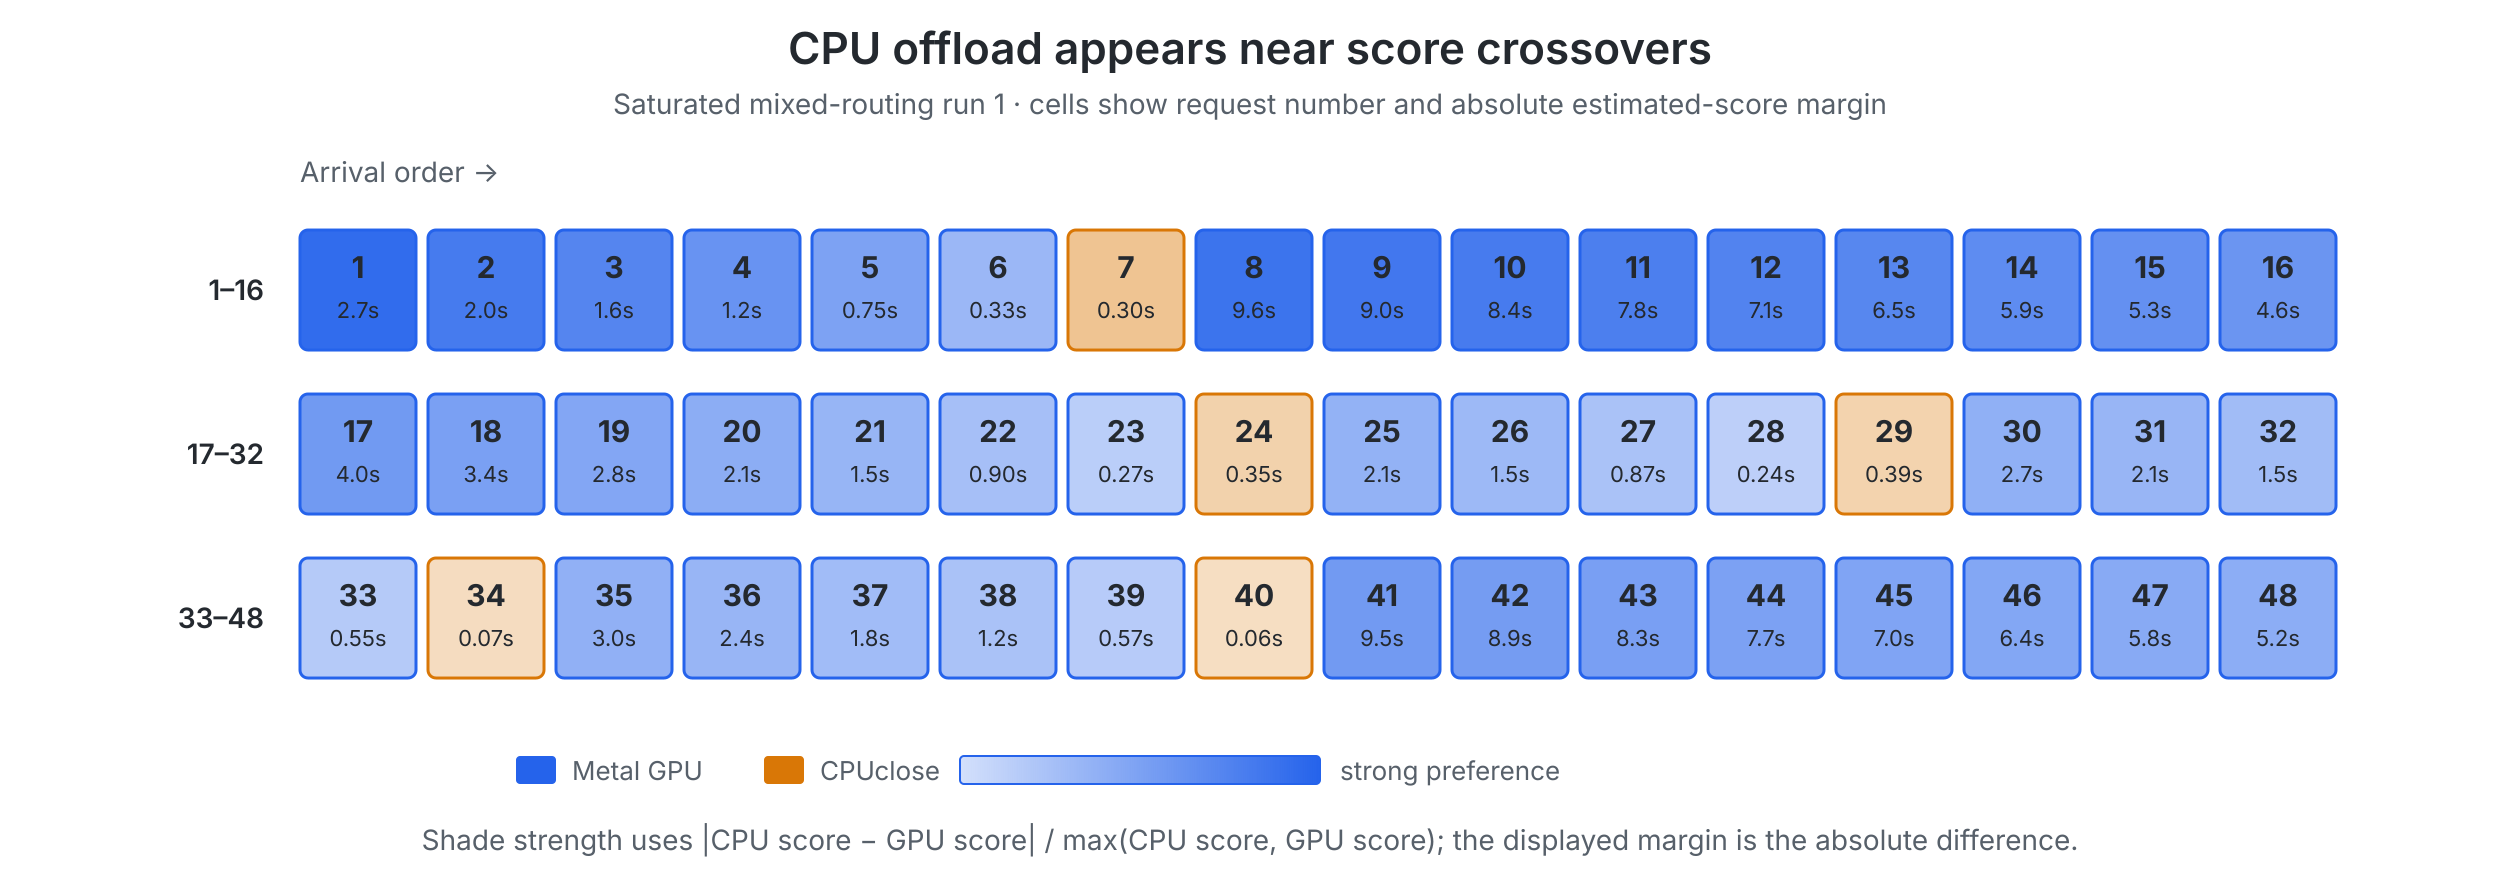
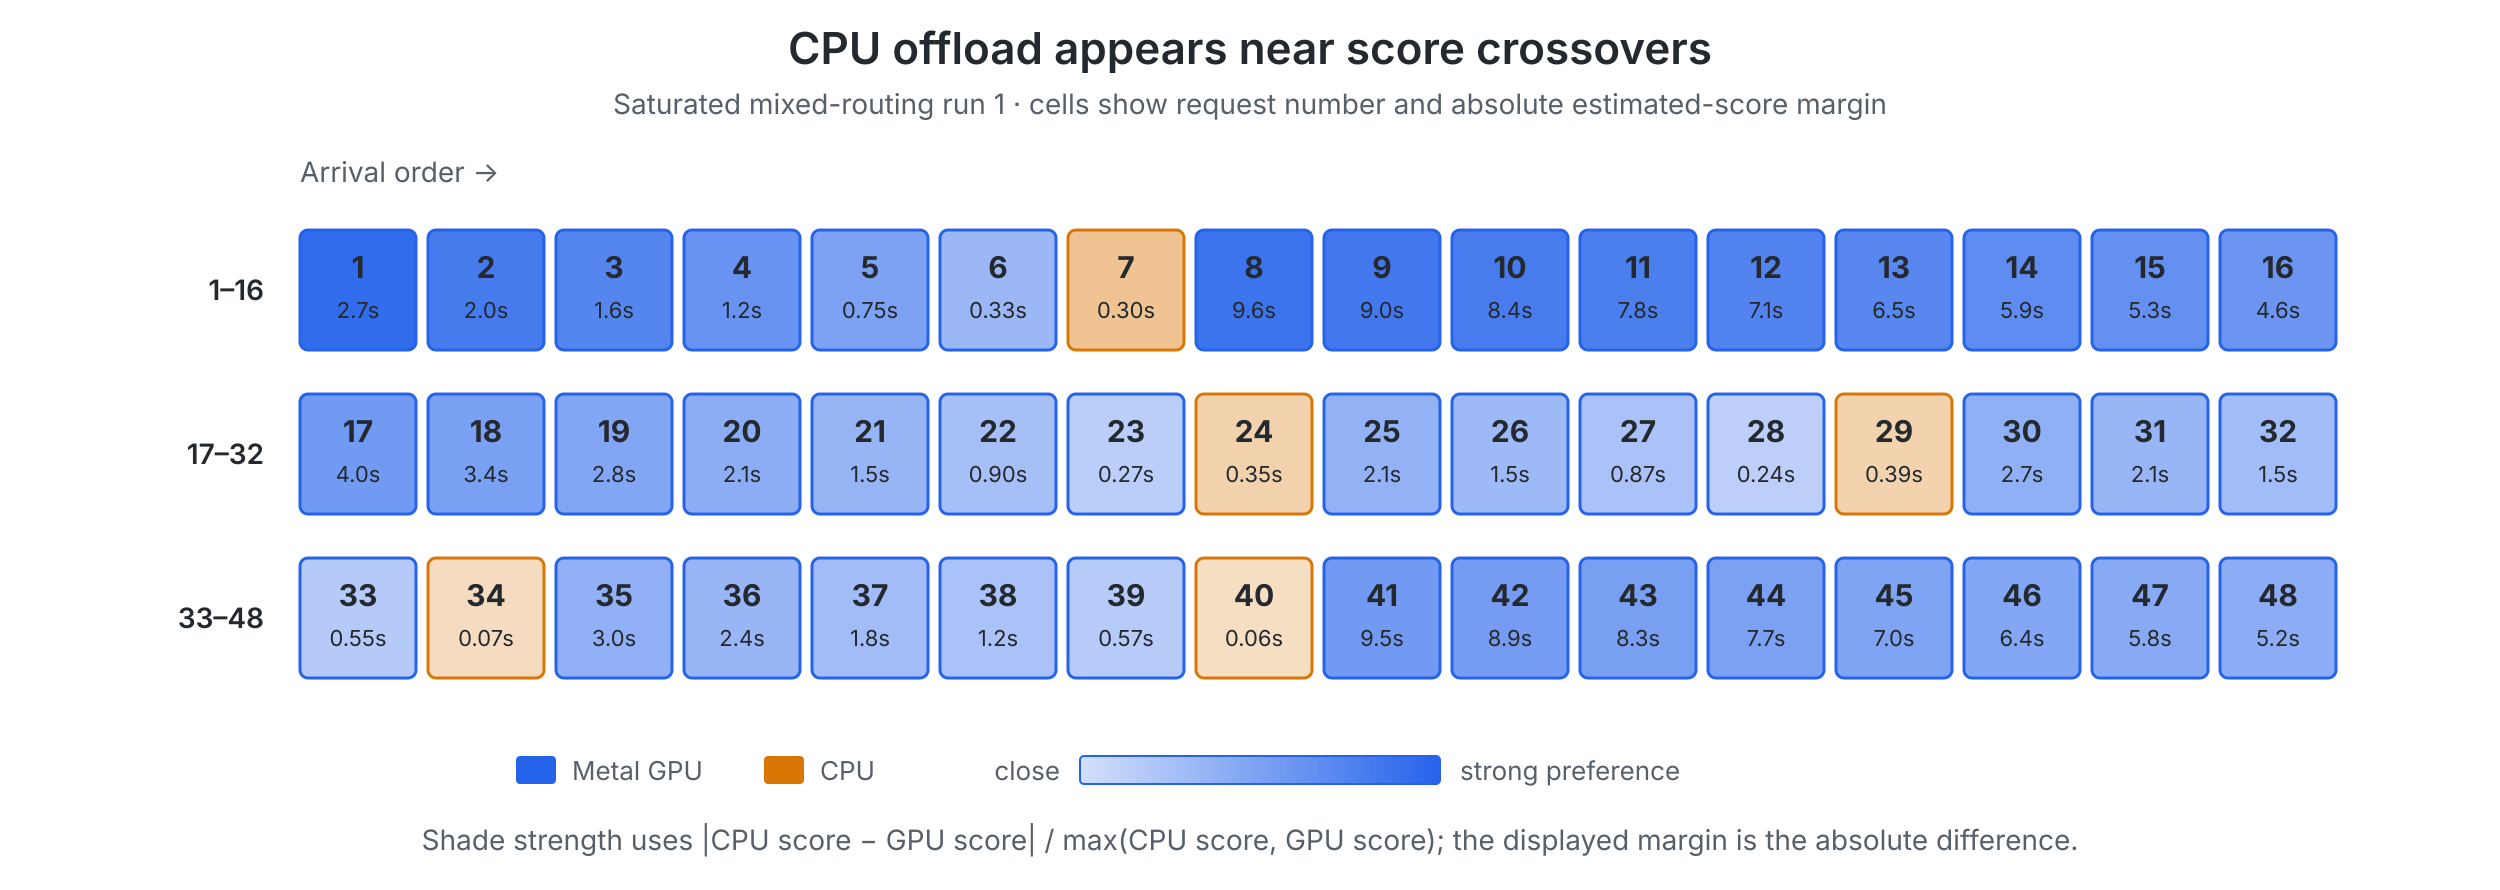
<svg xmlns="http://www.w3.org/2000/svg" width="1250" height="445" viewBox="0 0 1250 445" role="img" aria-labelledby="title desc">
  <style>text{font-family:-apple-system,BlinkMacSystemFont,"Segoe UI",sans-serif;fill:#24292f}.title{font-size:22px;font-weight:600}.subtitle,.note{font-size:14px;fill:#57606a}.row{font-size:14px;font-weight:600}.number{font-size:15px;font-weight:700}.margin{font-size:11px}.legend{font-size:13px;fill:#57606a}</style>
  <defs>
    <linearGradient id="gpuStrength" x1="0" x2="1">
      <stop offset="0" stop-color="#2563eb" stop-opacity=".20" />
      <stop offset="1" stop-color="#2563eb" />
    </linearGradient>
  </defs>
  <rect width="1250" height="445" fill="white" />
  <text x="625" y="32" text-anchor="middle" class="title">CPU offload appears near score crossovers</text>
  <text x="625" y="57" text-anchor="middle" class="subtitle">Saturated mixed-routing run 1 · cells show request number and absolute estimated-score margin</text>
  <text x="150" y="91" class="note">Arrival order →</text>
  <text x="132" y="150" text-anchor="end" class="row">1–16</text>
  <text x="132" y="232" text-anchor="end" class="row">17–32</text>
  <text x="132" y="314" text-anchor="end" class="row">33–48</text>
  <g>
    <rect x="150" y="115" width="58" height="60" rx="4" fill="#2563eb" fill-opacity="0.941" stroke="#2563eb" stroke-width="1.5" />
    <text x="179" y="139" text-anchor="middle" class="number">1</text>
    <text x="179" y="159" text-anchor="middle" class="margin">2.7s</text>
  </g>
  <g>
    <rect x="214" y="115" width="58" height="60" rx="4" fill="#2563eb" fill-opacity="0.846" stroke="#2563eb" stroke-width="1.5" />
    <text x="243" y="139" text-anchor="middle" class="number">2</text>
    <text x="243" y="159" text-anchor="middle" class="margin">2.0s</text>
  </g>
  <g>
    <rect x="278" y="115" width="58" height="60" rx="4" fill="#2563eb" fill-opacity="0.774" stroke="#2563eb" stroke-width="1.5" />
    <text x="307" y="139" text-anchor="middle" class="number">3</text>
    <text x="307" y="159" text-anchor="middle" class="margin">1.6s</text>
  </g>
  <g>
    <rect x="342" y="115" width="58" height="60" rx="4" fill="#2563eb" fill-opacity="0.691" stroke="#2563eb" stroke-width="1.5" />
    <text x="371" y="139" text-anchor="middle" class="number">4</text>
    <text x="371" y="159" text-anchor="middle" class="margin">1.2s</text>
  </g>
  <g>
    <rect x="406" y="115" width="58" height="60" rx="4" fill="#2563eb" fill-opacity="0.592" stroke="#2563eb" stroke-width="1.5" />
    <text x="435" y="139" text-anchor="middle" class="number">5</text>
    <text x="435" y="159" text-anchor="middle" class="margin">0.75s</text>
  </g>
  <g>
    <rect x="470" y="115" width="58" height="60" rx="4" fill="#2563eb" fill-opacity="0.458" stroke="#2563eb" stroke-width="1.5" />
    <text x="499" y="139" text-anchor="middle" class="number">6</text>
    <text x="499" y="159" text-anchor="middle" class="margin">0.33s</text>
  </g>
  <g>
    <rect x="534" y="115" width="58" height="60" rx="4" fill="#d97706" fill-opacity="0.437" stroke="#d97706" stroke-width="1.5" />
    <text x="563" y="139" text-anchor="middle" class="number">7</text>
    <text x="563" y="159" text-anchor="middle" class="margin">0.30s</text>
  </g>
  <g>
    <rect x="598" y="115" width="58" height="60" rx="4" fill="#2563eb" fill-opacity="0.887" stroke="#2563eb" stroke-width="1.5" />
    <text x="627" y="139" text-anchor="middle" class="number">8</text>
    <text x="627" y="159" text-anchor="middle" class="margin">9.6s</text>
  </g>
  <g>
    <rect x="662" y="115" width="58" height="60" rx="4" fill="#2563eb" fill-opacity="0.865" stroke="#2563eb" stroke-width="1.5" />
    <text x="691" y="139" text-anchor="middle" class="number">9</text>
    <text x="691" y="159" text-anchor="middle" class="margin">9.0s</text>
  </g>
  <g>
    <rect x="726" y="115" width="58" height="60" rx="4" fill="#2563eb" fill-opacity="0.842" stroke="#2563eb" stroke-width="1.5" />
    <text x="755" y="139" text-anchor="middle" class="number">10</text>
    <text x="755" y="159" text-anchor="middle" class="margin">8.4s</text>
  </g>
  <g>
    <rect x="790" y="115" width="58" height="60" rx="4" fill="#2563eb" fill-opacity="0.818" stroke="#2563eb" stroke-width="1.5" />
    <text x="819" y="139" text-anchor="middle" class="number">11</text>
    <text x="819" y="159" text-anchor="middle" class="margin">7.8s</text>
  </g>
  <g>
    <rect x="854" y="115" width="58" height="60" rx="4" fill="#2563eb" fill-opacity="0.792" stroke="#2563eb" stroke-width="1.5" />
    <text x="883" y="139" text-anchor="middle" class="number">12</text>
    <text x="883" y="159" text-anchor="middle" class="margin">7.1s</text>
  </g>
  <g>
    <rect x="918" y="115" width="58" height="60" rx="4" fill="#2563eb" fill-opacity="0.766" stroke="#2563eb" stroke-width="1.5" />
    <text x="947" y="139" text-anchor="middle" class="number">13</text>
    <text x="947" y="159" text-anchor="middle" class="margin">6.5s</text>
  </g>
  <g>
    <rect x="982" y="115" width="58" height="60" rx="4" fill="#2563eb" fill-opacity="0.738" stroke="#2563eb" stroke-width="1.5" />
    <text x="1011" y="139" text-anchor="middle" class="number">14</text>
    <text x="1011" y="159" text-anchor="middle" class="margin">5.9s</text>
  </g>
  <g>
    <rect x="1046" y="115" width="58" height="60" rx="4" fill="#2563eb" fill-opacity="0.708" stroke="#2563eb" stroke-width="1.5" />
    <text x="1075" y="139" text-anchor="middle" class="number">15</text>
    <text x="1075" y="159" text-anchor="middle" class="margin">5.3s</text>
  </g>
  <g>
    <rect x="1110" y="115" width="58" height="60" rx="4" fill="#2563eb" fill-opacity="0.678" stroke="#2563eb" stroke-width="1.5" />
    <text x="1139" y="139" text-anchor="middle" class="number">16</text>
    <text x="1139" y="159" text-anchor="middle" class="margin">4.6s</text>
  </g>
  <g>
    <rect x="150" y="197" width="58" height="60" rx="4" fill="#2563eb" fill-opacity="0.645" stroke="#2563eb" stroke-width="1.5" />
    <text x="179" y="221" text-anchor="middle" class="number">17</text>
    <text x="179" y="241" text-anchor="middle" class="margin">4.0s</text>
  </g>
  <g>
    <rect x="214" y="197" width="58" height="60" rx="4" fill="#2563eb" fill-opacity="0.609" stroke="#2563eb" stroke-width="1.5" />
    <text x="243" y="221" text-anchor="middle" class="number">18</text>
    <text x="243" y="241" text-anchor="middle" class="margin">3.4s</text>
  </g>
  <g>
    <rect x="278" y="197" width="58" height="60" rx="4" fill="#2563eb" fill-opacity="0.569" stroke="#2563eb" stroke-width="1.5" />
    <text x="307" y="221" text-anchor="middle" class="number">19</text>
    <text x="307" y="241" text-anchor="middle" class="margin">2.8s</text>
  </g>
  <g>
    <rect x="342" y="197" width="58" height="60" rx="4" fill="#2563eb" fill-opacity="0.525" stroke="#2563eb" stroke-width="1.5" />
    <text x="371" y="221" text-anchor="middle" class="number">20</text>
    <text x="371" y="241" text-anchor="middle" class="margin">2.1s</text>
  </g>
  <g>
    <rect x="406" y="197" width="58" height="60" rx="4" fill="#2563eb" fill-opacity="0.474" stroke="#2563eb" stroke-width="1.5" />
    <text x="435" y="221" text-anchor="middle" class="number">21</text>
    <text x="435" y="241" text-anchor="middle" class="margin">1.5s</text>
  </g>
  <g>
    <rect x="470" y="197" width="58" height="60" rx="4" fill="#2563eb" fill-opacity="0.410" stroke="#2563eb" stroke-width="1.5" />
    <text x="499" y="221" text-anchor="middle" class="number">22</text>
    <text x="499" y="241" text-anchor="middle" class="margin">0.90s</text>
  </g>
  <g>
    <rect x="534" y="197" width="58" height="60" rx="4" fill="#2563eb" fill-opacity="0.316" stroke="#2563eb" stroke-width="1.5" />
    <text x="563" y="221" text-anchor="middle" class="number">23</text>
    <text x="563" y="241" text-anchor="middle" class="margin">0.27s</text>
  </g>
  <g>
    <rect x="598" y="197" width="58" height="60" rx="4" fill="#d97706" fill-opacity="0.329" stroke="#d97706" stroke-width="1.5" />
    <text x="627" y="221" text-anchor="middle" class="number">24</text>
    <text x="627" y="241" text-anchor="middle" class="margin">0.35s</text>
  </g>
  <g>
    <rect x="662" y="197" width="58" height="60" rx="4" fill="#2563eb" fill-opacity="0.494" stroke="#2563eb" stroke-width="1.5" />
    <text x="691" y="221" text-anchor="middle" class="number">25</text>
    <text x="691" y="241" text-anchor="middle" class="margin">2.1s</text>
  </g>
  <g>
    <rect x="726" y="197" width="58" height="60" rx="4" fill="#2563eb" fill-opacity="0.448" stroke="#2563eb" stroke-width="1.5" />
    <text x="755" y="221" text-anchor="middle" class="number">26</text>
    <text x="755" y="241" text-anchor="middle" class="margin">1.5s</text>
  </g>
  <g>
    <rect x="790" y="197" width="58" height="60" rx="4" fill="#2563eb" fill-opacity="0.389" stroke="#2563eb" stroke-width="1.5" />
    <text x="819" y="221" text-anchor="middle" class="number">27</text>
    <text x="819" y="241" text-anchor="middle" class="margin">0.87s</text>
  </g>
  <g>
    <rect x="854" y="197" width="58" height="60" rx="4" fill="#2563eb" fill-opacity="0.301" stroke="#2563eb" stroke-width="1.5" />
    <text x="883" y="221" text-anchor="middle" class="number">28</text>
    <text x="883" y="241" text-anchor="middle" class="margin">0.24s</text>
  </g>
  <g>
    <rect x="918" y="197" width="58" height="60" rx="4" fill="#d97706" fill-opacity="0.324" stroke="#d97706" stroke-width="1.5" />
    <text x="947" y="221" text-anchor="middle" class="number">29</text>
    <text x="947" y="241" text-anchor="middle" class="margin">0.39s</text>
  </g>
  <g>
    <rect x="982" y="197" width="58" height="60" rx="4" fill="#2563eb" fill-opacity="0.507" stroke="#2563eb" stroke-width="1.5" />
    <text x="1011" y="221" text-anchor="middle" class="number">30</text>
    <text x="1011" y="241" text-anchor="middle" class="margin">2.7s</text>
  </g>
  <g>
    <rect x="1046" y="197" width="58" height="60" rx="4" fill="#2563eb" fill-opacity="0.470" stroke="#2563eb" stroke-width="1.5" />
    <text x="1075" y="221" text-anchor="middle" class="number">31</text>
    <text x="1075" y="241" text-anchor="middle" class="margin">2.1s</text>
  </g>
  <g>
    <rect x="1110" y="197" width="58" height="60" rx="4" fill="#2563eb" fill-opacity="0.426" stroke="#2563eb" stroke-width="1.5" />
    <text x="1139" y="221" text-anchor="middle" class="number">32</text>
    <text x="1139" y="241" text-anchor="middle" class="margin">1.5s</text>
  </g>
  <g>
    <rect x="150" y="279" width="58" height="60" rx="4" fill="#2563eb" fill-opacity="0.339" stroke="#2563eb" stroke-width="1.5" />
    <text x="179" y="303" text-anchor="middle" class="number">33</text>
    <text x="179" y="323" text-anchor="middle" class="margin">0.55s</text>
  </g>
  <g>
    <rect x="214" y="279" width="58" height="60" rx="4" fill="#d97706" fill-opacity="0.251" stroke="#d97706" stroke-width="1.5" />
    <text x="243" y="303" text-anchor="middle" class="number">34</text>
    <text x="243" y="323" text-anchor="middle" class="margin">0.07s</text>
  </g>
  <g>
    <rect x="278" y="279" width="58" height="60" rx="4" fill="#2563eb" fill-opacity="0.501" stroke="#2563eb" stroke-width="1.5" />
    <text x="307" y="303" text-anchor="middle" class="number">35</text>
    <text x="307" y="323" text-anchor="middle" class="margin">3.0s</text>
  </g>
  <g>
    <rect x="342" y="279" width="58" height="60" rx="4" fill="#2563eb" fill-opacity="0.470" stroke="#2563eb" stroke-width="1.5" />
    <text x="371" y="303" text-anchor="middle" class="number">36</text>
    <text x="371" y="323" text-anchor="middle" class="margin">2.4s</text>
  </g>
  <g>
    <rect x="406" y="279" width="58" height="60" rx="4" fill="#2563eb" fill-opacity="0.433" stroke="#2563eb" stroke-width="1.5" />
    <text x="435" y="303" text-anchor="middle" class="number">37</text>
    <text x="435" y="323" text-anchor="middle" class="margin">1.8s</text>
  </g>
  <g>
    <rect x="470" y="279" width="58" height="60" rx="4" fill="#2563eb" fill-opacity="0.389" stroke="#2563eb" stroke-width="1.5" />
    <text x="499" y="303" text-anchor="middle" class="number">38</text>
    <text x="499" y="323" text-anchor="middle" class="margin">1.2s</text>
  </g>
  <g>
    <rect x="534" y="279" width="58" height="60" rx="4" fill="#2563eb" fill-opacity="0.331" stroke="#2563eb" stroke-width="1.5" />
    <text x="563" y="303" text-anchor="middle" class="number">39</text>
    <text x="563" y="323" text-anchor="middle" class="margin">0.57s</text>
  </g>
  <g>
    <rect x="598" y="279" width="58" height="60" rx="4" fill="#d97706" fill-opacity="0.244" stroke="#d97706" stroke-width="1.5" />
    <text x="627" y="303" text-anchor="middle" class="number">40</text>
    <text x="627" y="323" text-anchor="middle" class="margin">0.06s</text>
  </g>
  <g>
    <rect x="662" y="279" width="58" height="60" rx="4" fill="#2563eb" fill-opacity="0.643" stroke="#2563eb" stroke-width="1.5" />
    <text x="691" y="303" text-anchor="middle" class="number">41</text>
    <text x="691" y="323" text-anchor="middle" class="margin">9.5s</text>
  </g>
  <g>
    <rect x="726" y="279" width="58" height="60" rx="4" fill="#2563eb" fill-opacity="0.629" stroke="#2563eb" stroke-width="1.5" />
    <text x="755" y="303" text-anchor="middle" class="number">42</text>
    <text x="755" y="323" text-anchor="middle" class="margin">8.9s</text>
  </g>
  <g>
    <rect x="790" y="279" width="58" height="60" rx="4" fill="#2563eb" fill-opacity="0.613" stroke="#2563eb" stroke-width="1.5" />
    <text x="819" y="303" text-anchor="middle" class="number">43</text>
    <text x="819" y="323" text-anchor="middle" class="margin">8.3s</text>
  </g>
  <g>
    <rect x="854" y="279" width="58" height="60" rx="4" fill="#2563eb" fill-opacity="0.598" stroke="#2563eb" stroke-width="1.5" />
    <text x="883" y="303" text-anchor="middle" class="number">44</text>
    <text x="883" y="323" text-anchor="middle" class="margin">7.7s</text>
  </g>
  <g>
    <rect x="918" y="279" width="58" height="60" rx="4" fill="#2563eb" fill-opacity="0.581" stroke="#2563eb" stroke-width="1.5" />
    <text x="947" y="303" text-anchor="middle" class="number">45</text>
    <text x="947" y="323" text-anchor="middle" class="margin">7.0s</text>
  </g>
  <g>
    <rect x="982" y="279" width="58" height="60" rx="4" fill="#2563eb" fill-opacity="0.564" stroke="#2563eb" stroke-width="1.5" />
    <text x="1011" y="303" text-anchor="middle" class="number">46</text>
    <text x="1011" y="323" text-anchor="middle" class="margin">6.4s</text>
  </g>
  <g>
    <rect x="1046" y="279" width="58" height="60" rx="4" fill="#2563eb" fill-opacity="0.546" stroke="#2563eb" stroke-width="1.5" />
    <text x="1075" y="303" text-anchor="middle" class="number">47</text>
    <text x="1075" y="323" text-anchor="middle" class="margin">5.8s</text>
  </g>
  <g>
    <rect x="1110" y="279" width="58" height="60" rx="4" fill="#2563eb" fill-opacity="0.527" stroke="#2563eb" stroke-width="1.5" />
    <text x="1139" y="303" text-anchor="middle" class="number">48</text>
    <text x="1139" y="323" text-anchor="middle" class="margin">5.2s</text>
  </g>
  <rect x="258" y="378" width="20" height="14" rx="2" fill="#2563eb" />
  <text x="286" y="390" class="legend">Metal GPU</text>
  <rect x="382" y="378" width="20" height="14" rx="2" fill="#d97706" />
  <text x="410" y="390" class="legend">CPU</text>
-   <rect x="480" y="378" width="180" height="14" rx="2" fill="url(#gpuStrength)" stroke="#2563eb" stroke-width="1" />
-   <text x="470" y="390" text-anchor="end" class="legend">close</text>
-   <text x="670" y="390" class="legend">strong preference</text>
+   <rect x="540" y="378" width="180" height="14" rx="2" fill="url(#gpuStrength)" stroke="#2563eb" stroke-width="1" />
+   <text x="530" y="390" text-anchor="end" class="legend">close</text>
+   <text x="730" y="390" class="legend">strong preference</text>
  <text x="625" y="425" text-anchor="middle" class="note">Shade strength uses |CPU score − GPU score| / max(CPU score, GPU score); the displayed margin is the absolute difference.</text>
</svg>
